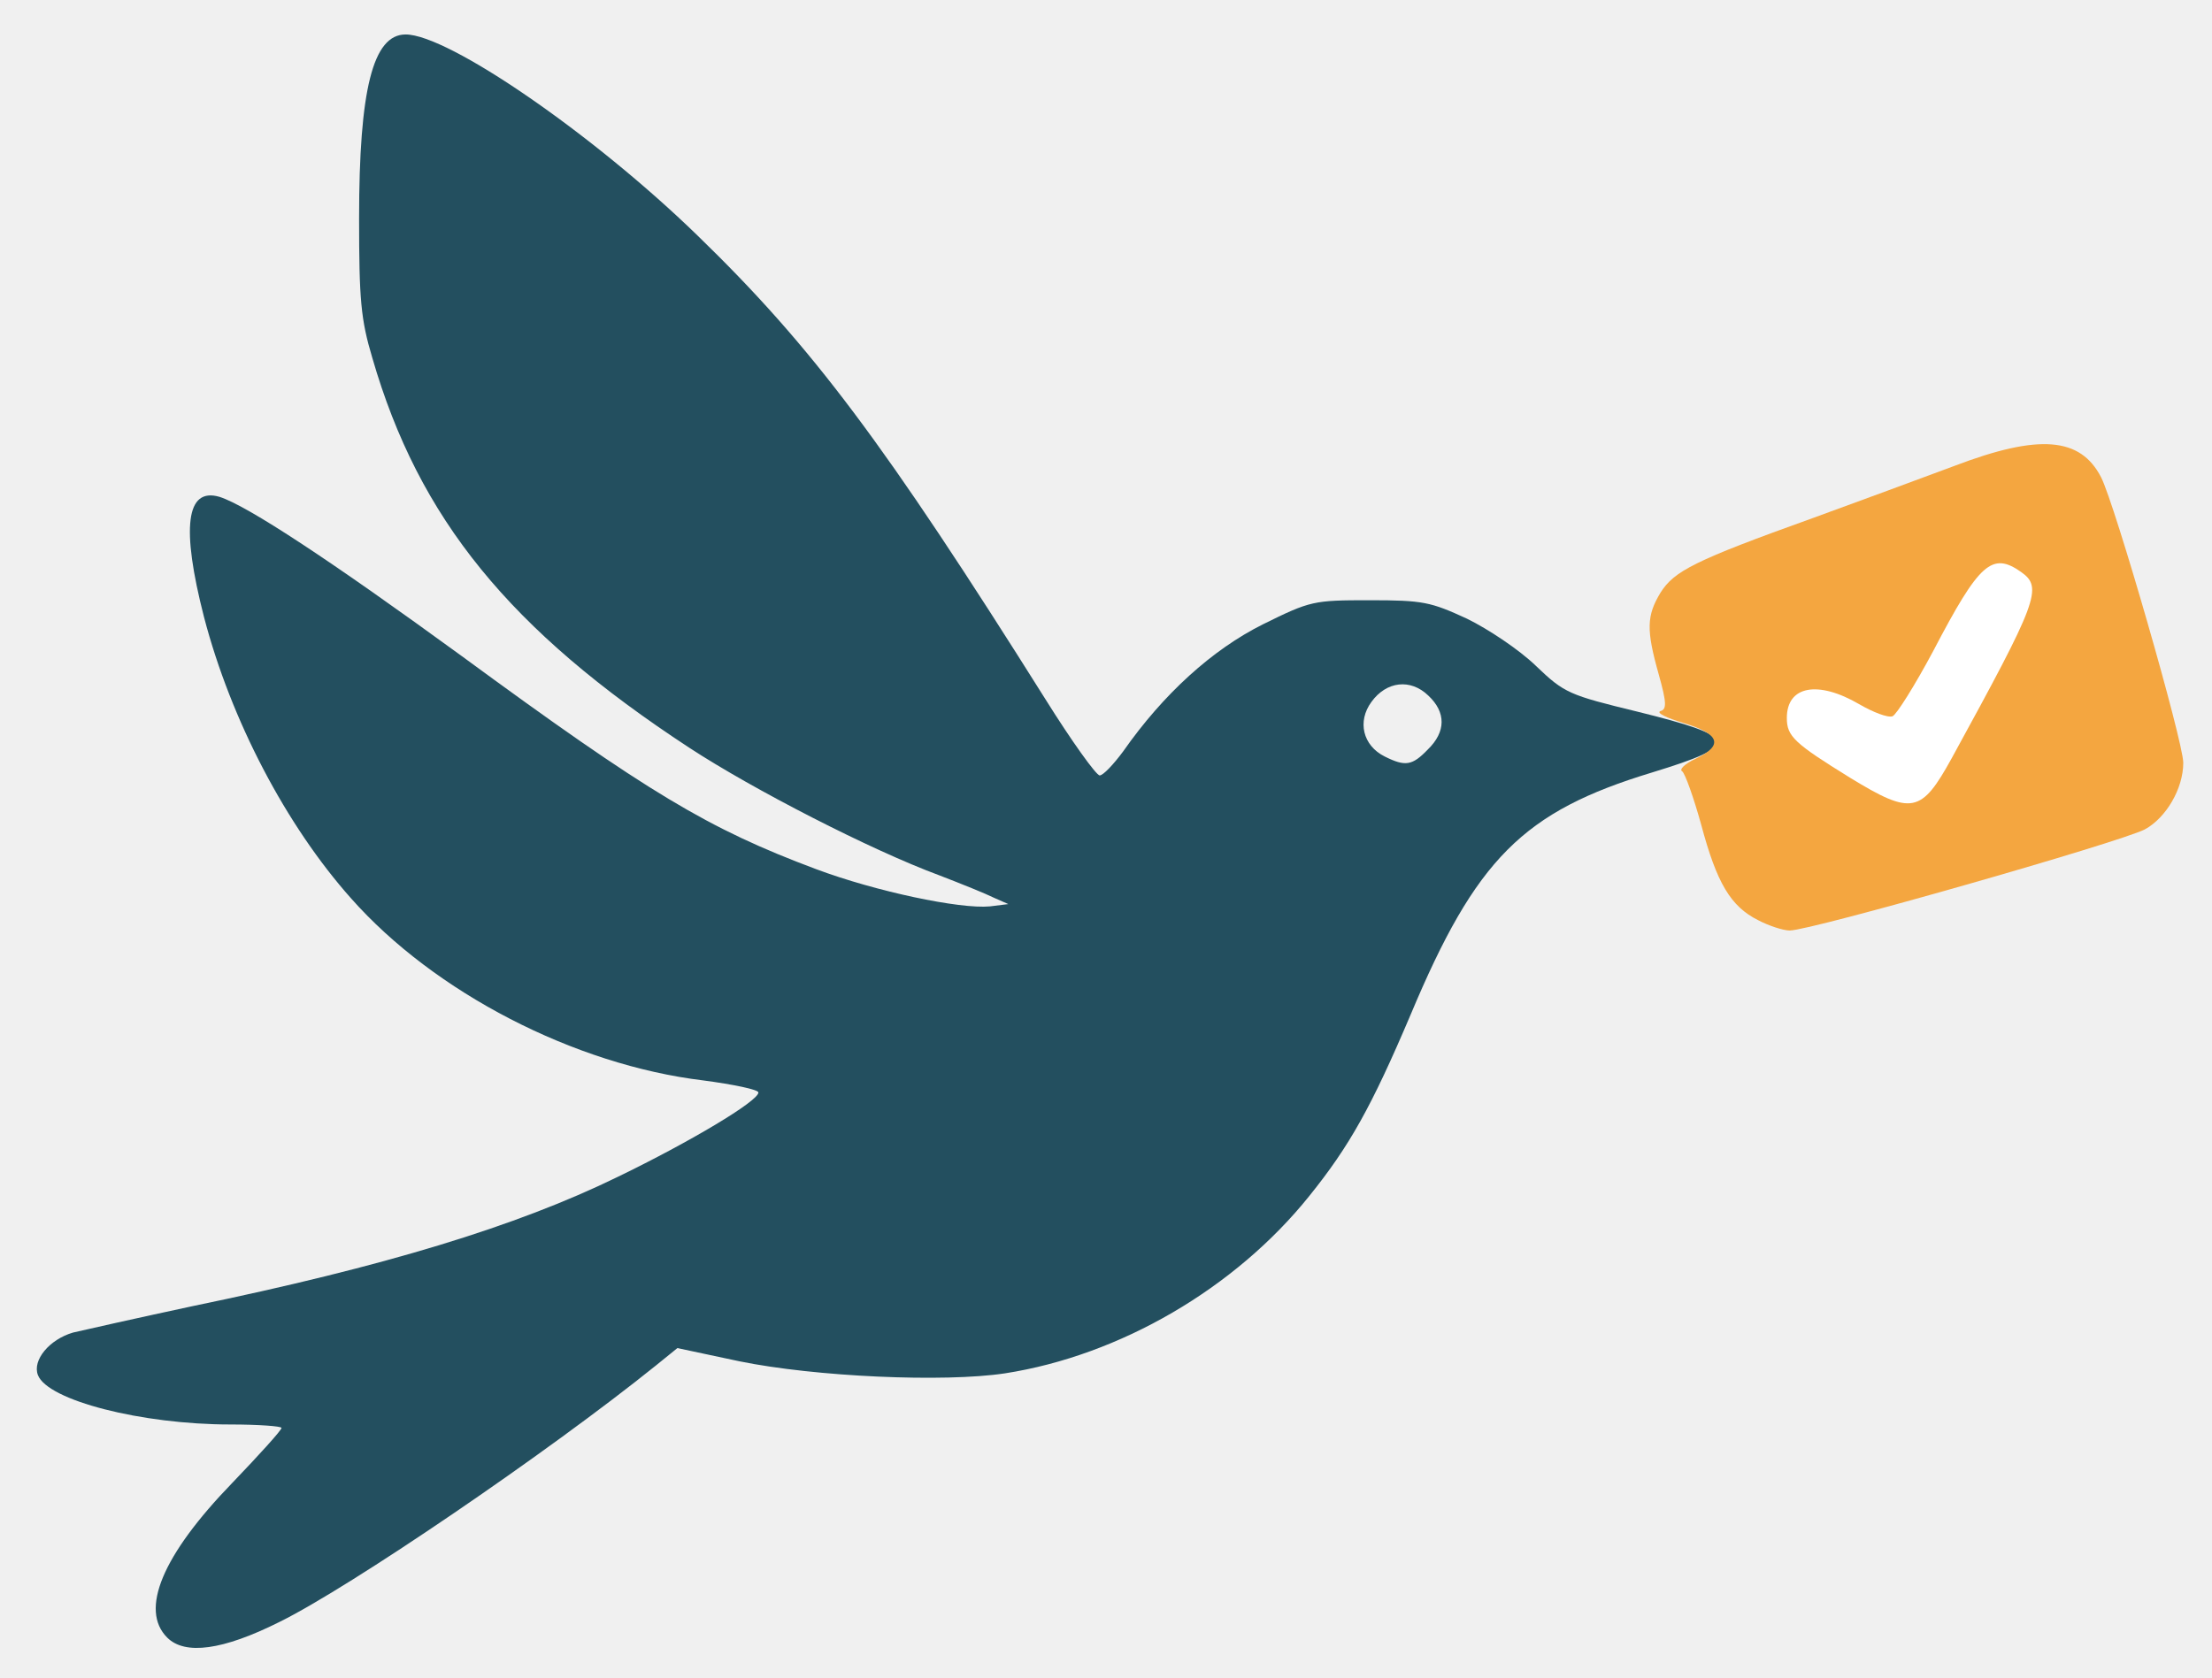
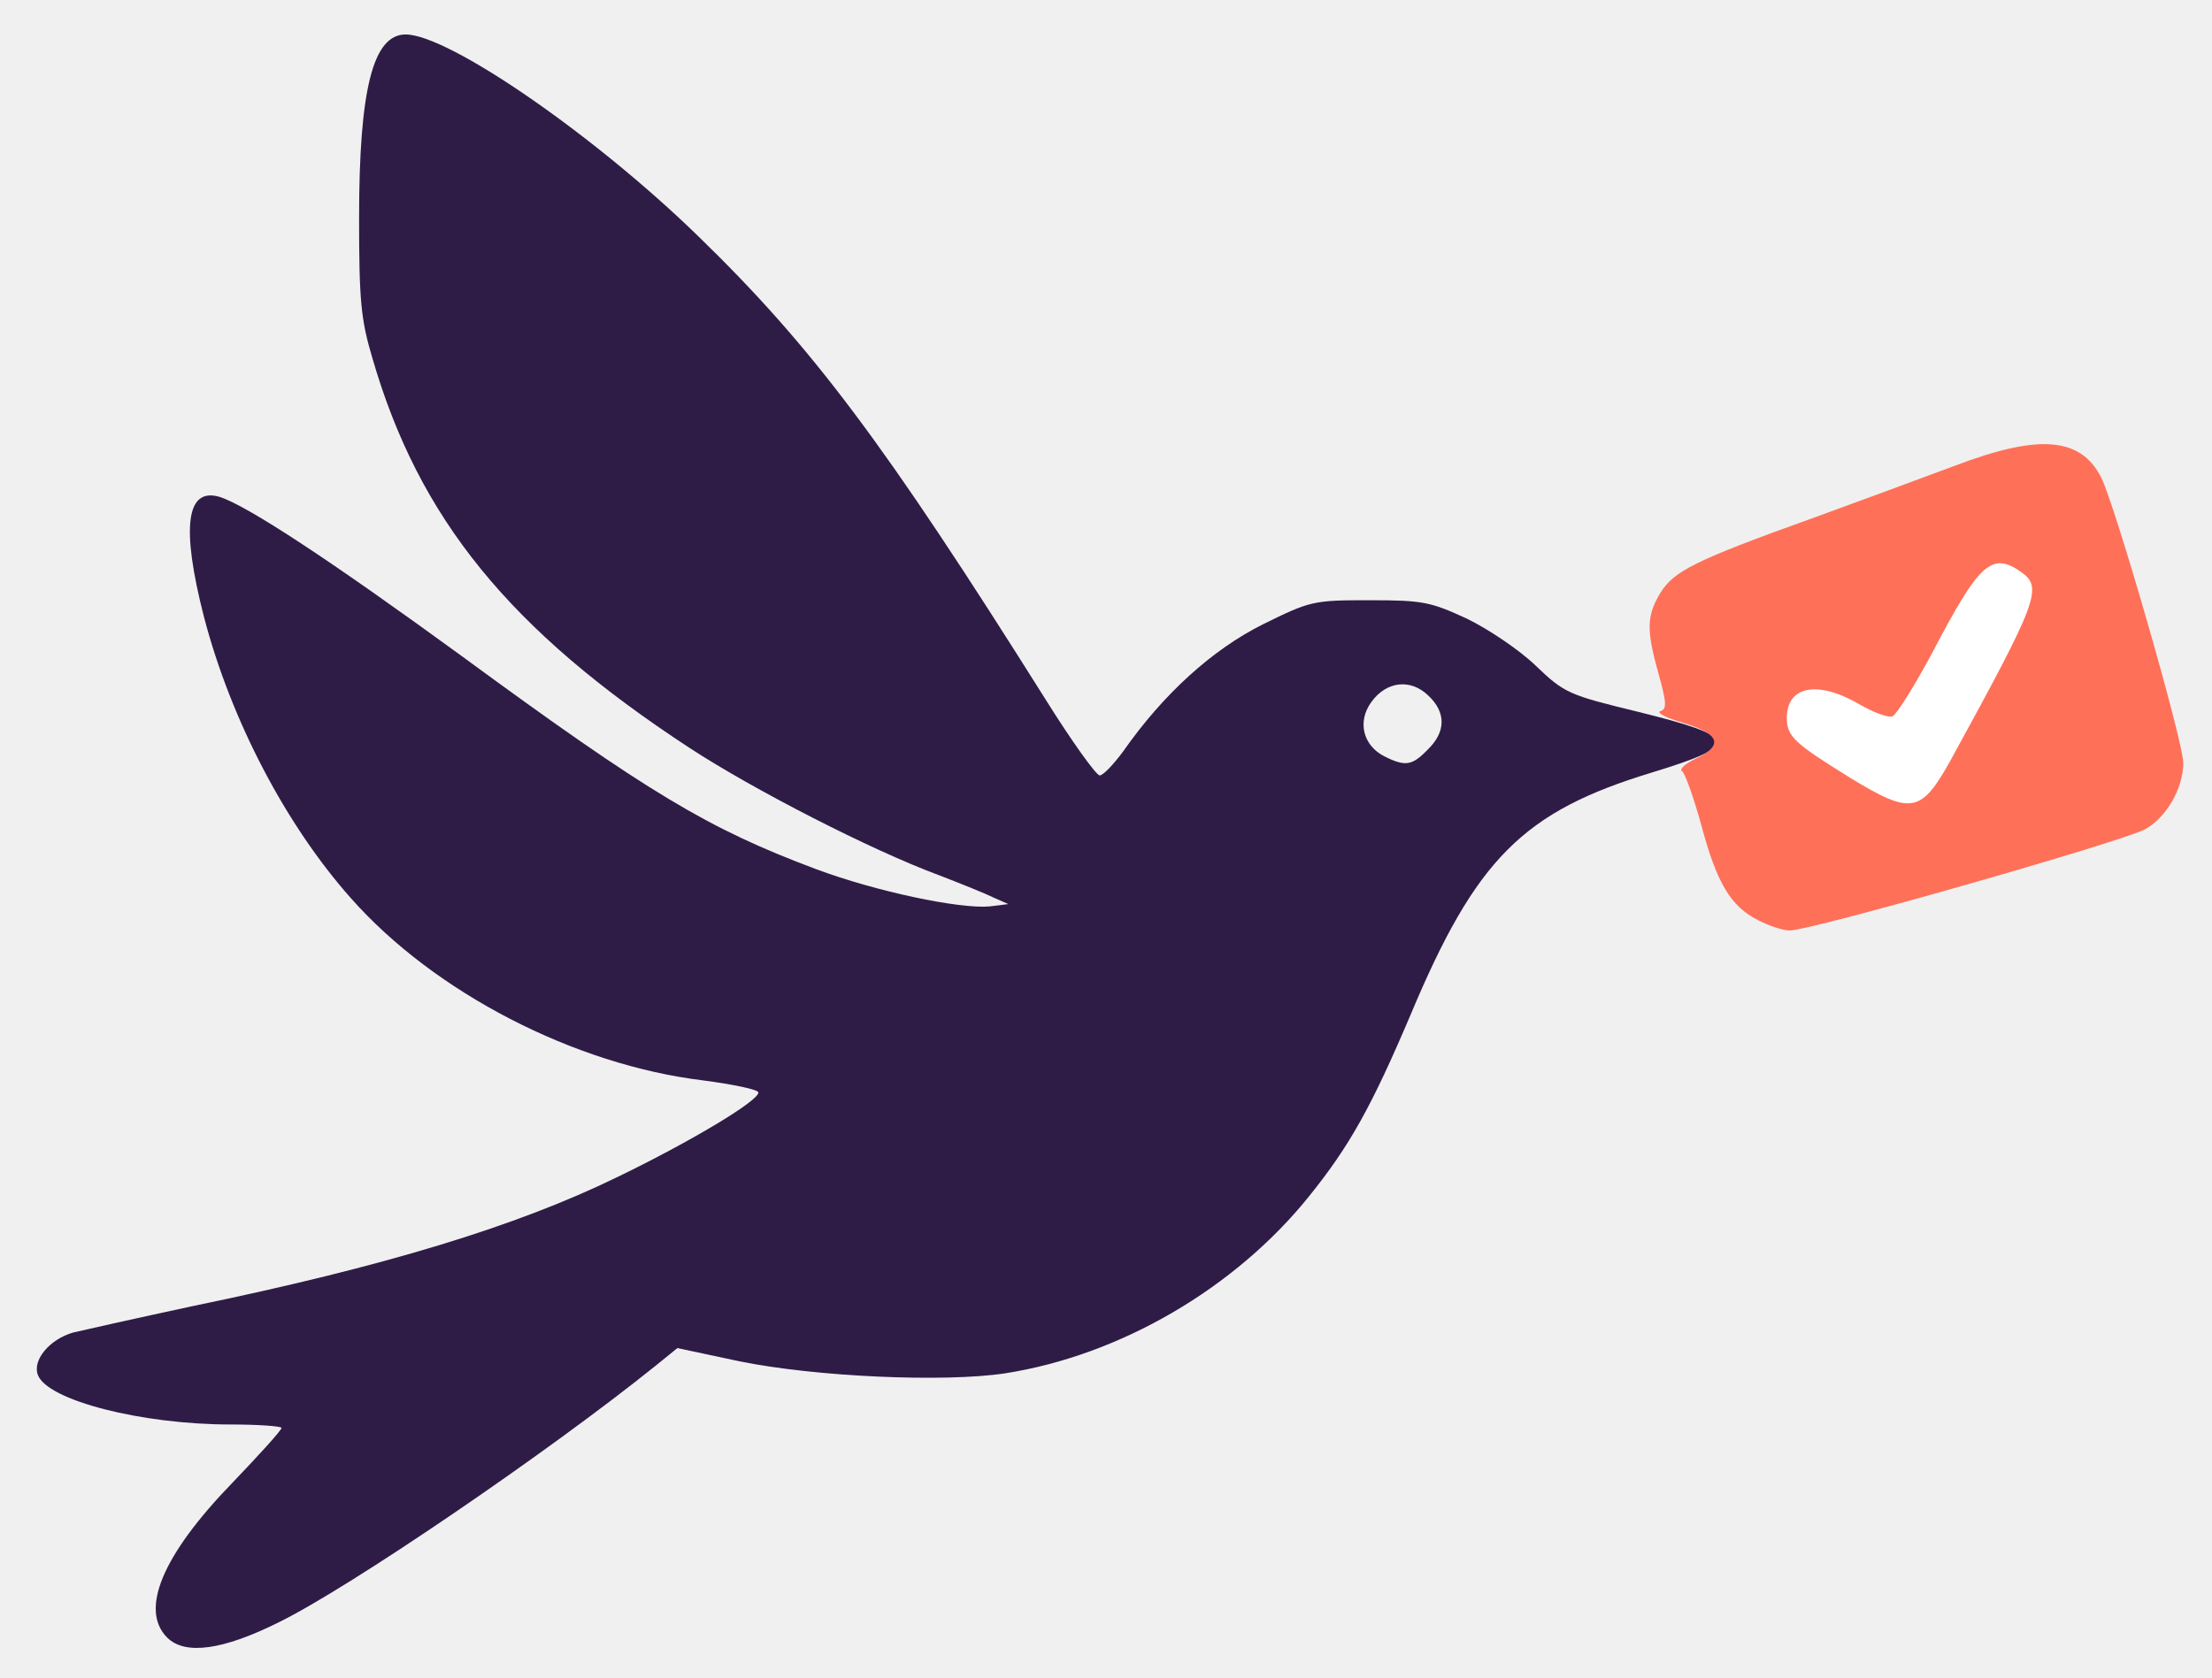
<svg xmlns="http://www.w3.org/2000/svg" viewBox="-6 -6 385 292">
-   <path fill="#234F5F" fill-rule="evenodd" d="M23.1 279.1C18.3 274.3 22.2 264.8 34.4 252.2C39.1 247.3 43.0 243.0 43.0 242.6C43.0 242.3 39.0 242.0 34.1 242.0C18.6 242.0 2.3 237.8 0.6 233.4C-0.4 230.8 2.6 227.2 6.7 226.0C8.8 225.5 18.2 223.4 27.5 221.4C60.9 214.5 83.9 207.5 101.5 198.9C114.1 192.8 126.0 185.7 126.0 184.2C126.0 183.7 121.7 182.8 116.4 182.1C94.0 179.4 69.6 166.8 55.1 150.4C43.8 137.7 34.2 119.4 29.5 101.4C25.5 85.8 26.4 78.8 32.2 80.5C37.0 82.0 51.7 91.7 74.2 108.1C106.9 132.1 117.3 138.3 136.0 145.3C146.4 149.2 161.1 152.3 166.3 151.8L169.5 151.4L167.0 150.3C165.6 149.6 161.4 147.9 157.5 146.4C145.6 142.0 125.0 131.4 114.0 124.2C82.7 103.7 66.9 84.3 58.8 56.3C56.8 49.6 56.5 46.2 56.5 32.0C56.5 9.6 58.9 0.0 64.6 0.0C72.0 0.0 97.2 17.3 115.4 35.0C135.4 54.4 147.9 71.1 176.0 115.8C180.5 123.0 184.8 129.0 185.4 129.0C186.0 129.0 187.8 127.1 189.5 124.8C196.5 114.8 205.0 107.1 213.8 102.7C222.1 98.6 222.6 98.5 232.4 98.5C241.7 98.5 243.0 98.8 249.3 101.7C253.0 103.5 258.4 107.1 261.3 109.9C266.3 114.7 267.1 115.0 279.0 117.9C296.8 122.3 297.2 123.7 281.5 128.5C259.1 135.3 250.9 143.5 239.5 170.7C232.7 186.7 228.9 193.5 221.9 202.2C209.0 218.3 188.9 230.0 168.9 233.1C158.3 234.7 135.9 233.7 122.7 231.0L111.9 228.7L108.2 231.7C89.2 247.0 54.8 270.4 42.6 276.4C32.8 281.3 26.2 282.2 23.1 279.1ZM242.5 124.5C245.7 121.4 245.7 118.0 242.6 115.1C239.5 112.1 235.3 112.6 232.7 116.2C230.2 119.6 231.2 123.8 235.0 125.7C238.6 127.5 239.8 127.3 242.5 124.5Z" />
-   <path fill="#F4A640" fill-rule="evenodd" d="M300.0 154.2C295.2 151.8 292.8 147.7 290.1 137.6C288.8 132.9 287.3 128.7 286.8 128.3C286.2 128.0 287.2 127.0 289.1 126.1C294.0 123.8 293.4 121.8 287.1 119.9C284.1 119.0 282.2 118.1 283.0 117.8C284.1 117.5 284.1 116.4 282.7 111.4C280.5 103.6 280.6 101.2 283.0 97.2C285.4 93.4 288.9 91.6 309.5 84.2C317.2 81.4 328.3 77.3 334.2 75.1C348.9 69.5 356.1 70.1 359.7 77.1C362.1 81.8 374.0 123.1 374.0 126.8C374.0 131.3 371.0 136.4 367.3 138.4C362.8 140.7 309.2 156.0 305.5 156.0C304.4 156.0 301.9 155.2 300.0 154.2Z" />
+   <path fill="#2E1C47" fill-rule="evenodd" d="M23.1 279.1C18.3 274.3 22.2 264.8 34.4 252.2C39.1 247.3 43.0 243.0 43.0 242.6C43.0 242.3 39.0 242.0 34.1 242.0C18.6 242.0 2.3 237.8 0.6 233.4C-0.4 230.8 2.6 227.2 6.7 226.0C8.8 225.5 18.2 223.4 27.5 221.4C60.9 214.5 83.9 207.5 101.5 198.9C114.1 192.8 126.0 185.7 126.0 184.2C126.0 183.7 121.7 182.8 116.4 182.1C94.0 179.4 69.6 166.8 55.1 150.4C43.8 137.7 34.2 119.4 29.5 101.4C25.5 85.8 26.4 78.8 32.2 80.5C37.0 82.0 51.7 91.7 74.2 108.1C106.9 132.1 117.3 138.3 136.0 145.3C146.4 149.2 161.1 152.3 166.3 151.8L169.5 151.4L167.0 150.3C165.6 149.6 161.4 147.9 157.5 146.4C145.6 142.0 125.0 131.4 114.0 124.2C82.7 103.7 66.9 84.3 58.8 56.3C56.8 49.6 56.5 46.2 56.5 32.0C56.5 9.6 58.9 0.0 64.6 0.0C72.0 0.0 97.2 17.3 115.4 35.0C135.4 54.4 147.9 71.1 176.0 115.8C180.5 123.0 184.8 129.0 185.4 129.0C186.0 129.0 187.8 127.1 189.5 124.8C196.5 114.8 205.0 107.1 213.8 102.7C222.1 98.6 222.6 98.5 232.4 98.5C241.7 98.5 243.0 98.8 249.3 101.7C253.0 103.5 258.4 107.1 261.3 109.9C266.3 114.7 267.1 115.0 279.0 117.9C296.8 122.3 297.2 123.7 281.5 128.5C259.1 135.3 250.9 143.5 239.5 170.7C232.7 186.7 228.9 193.5 221.9 202.2C209.0 218.3 188.9 230.0 168.9 233.1C158.3 234.7 135.9 233.7 122.7 231.0L111.9 228.7L108.2 231.7C89.2 247.0 54.8 270.4 42.6 276.4C32.8 281.3 26.2 282.2 23.1 279.1ZM242.5 124.5C245.7 121.4 245.7 118.0 242.6 115.1C239.5 112.1 235.3 112.6 232.7 116.2C230.2 119.6 231.2 123.8 235.0 125.7C238.6 127.5 239.8 127.3 242.5 124.5Z" />
+   <path fill="#FF7059" fill-rule="evenodd" d="M300.0 154.2C295.2 151.8 292.8 147.7 290.1 137.6C288.8 132.9 287.3 128.7 286.8 128.3C286.2 128.0 287.2 127.0 289.1 126.1C294.0 123.8 293.4 121.8 287.1 119.9C284.1 119.0 282.2 118.1 283.0 117.8C284.1 117.5 284.1 116.4 282.7 111.4C280.5 103.6 280.6 101.2 283.0 97.2C285.4 93.4 288.9 91.6 309.5 84.2C317.2 81.4 328.3 77.3 334.2 75.1C348.9 69.5 356.1 70.1 359.7 77.1C362.1 81.8 374.0 123.1 374.0 126.8C374.0 131.3 371.0 136.4 367.3 138.4C362.8 140.7 309.2 156.0 305.5 156.0C304.4 156.0 301.9 155.2 300.0 154.2Z" />
  <path fill="#FFFFFF" fill-rule="evenodd" d="M316.0 129.4C306.3 123.4 305.0 122.2 305.0 119.0C305.0 113.4 310.4 112.4 317.6 116.6C320.0 118.0 322.6 119.0 323.4 118.7C324.1 118.4 327.3 113.3 330.5 107.3C338.5 92.0 340.7 90.0 345.8 93.6C349.6 96.3 348.7 98.6 333.7 126.0C328.4 135.6 326.8 136.0 316.0 129.4Z" />
</svg>
